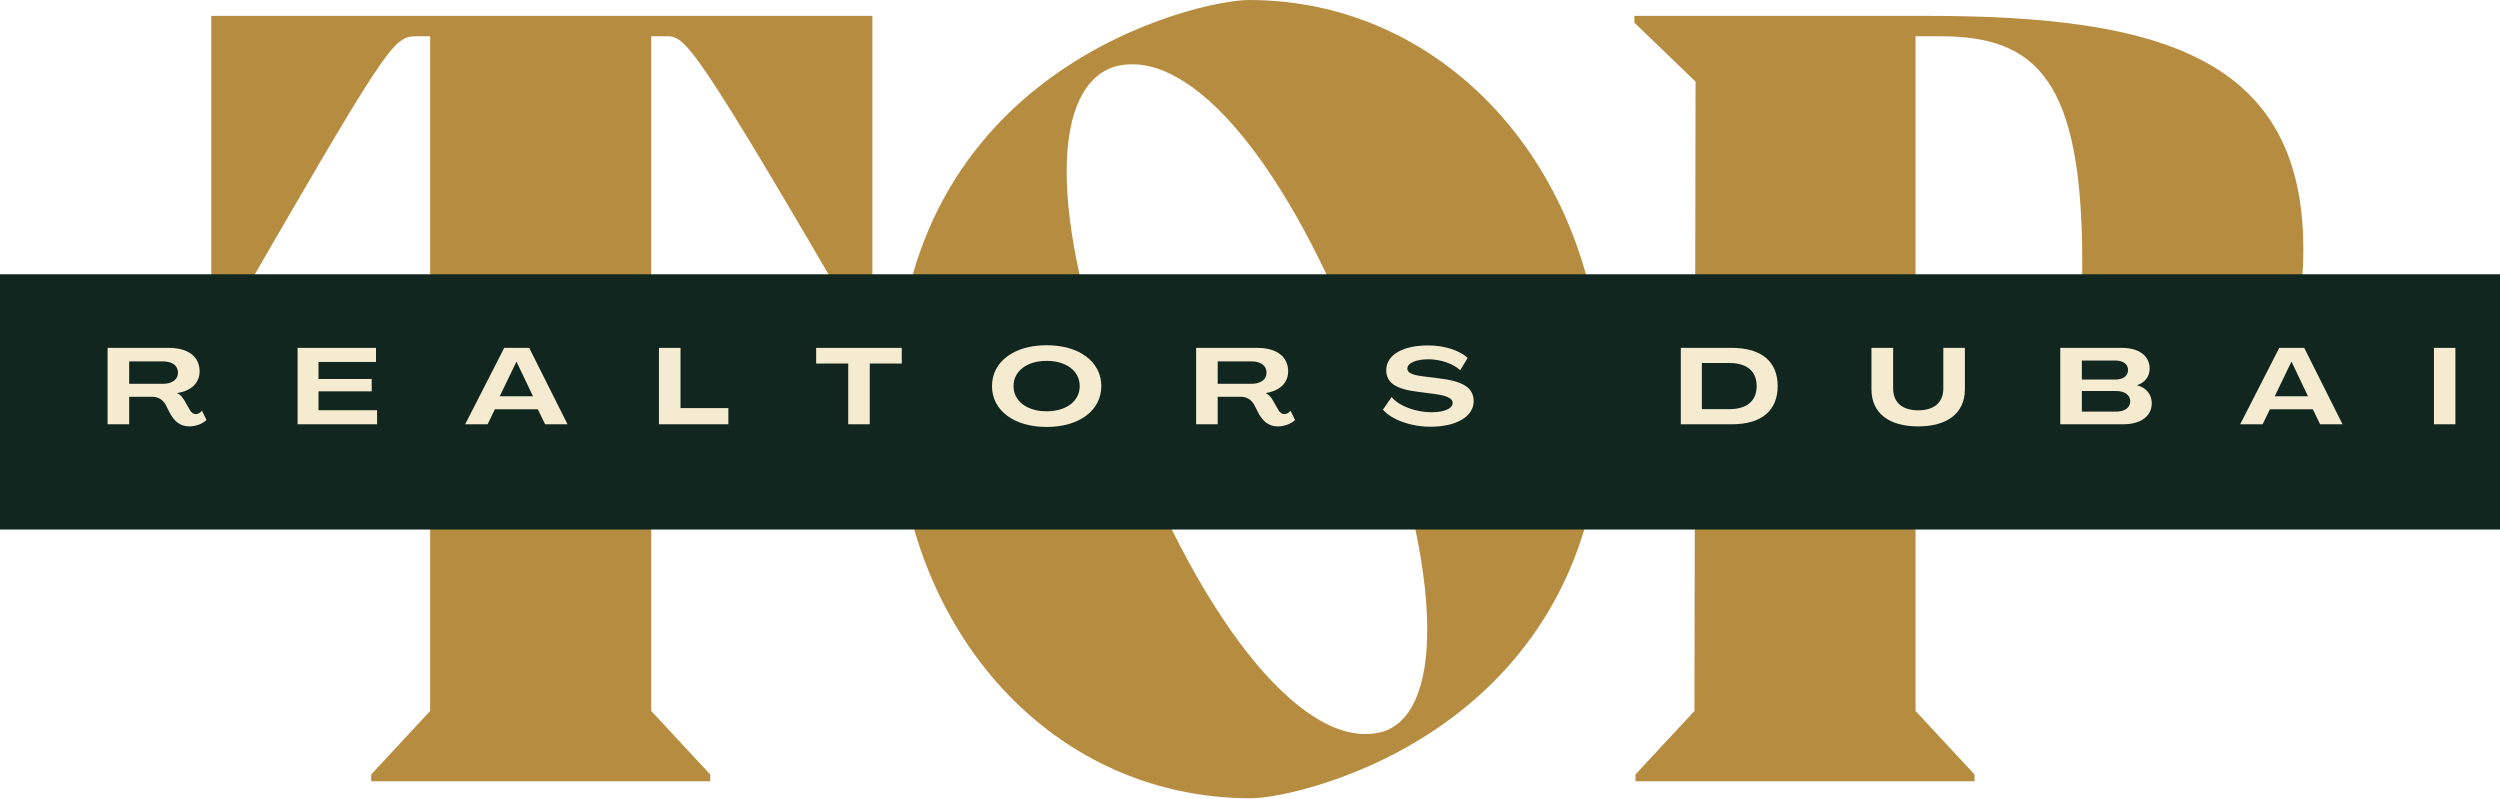
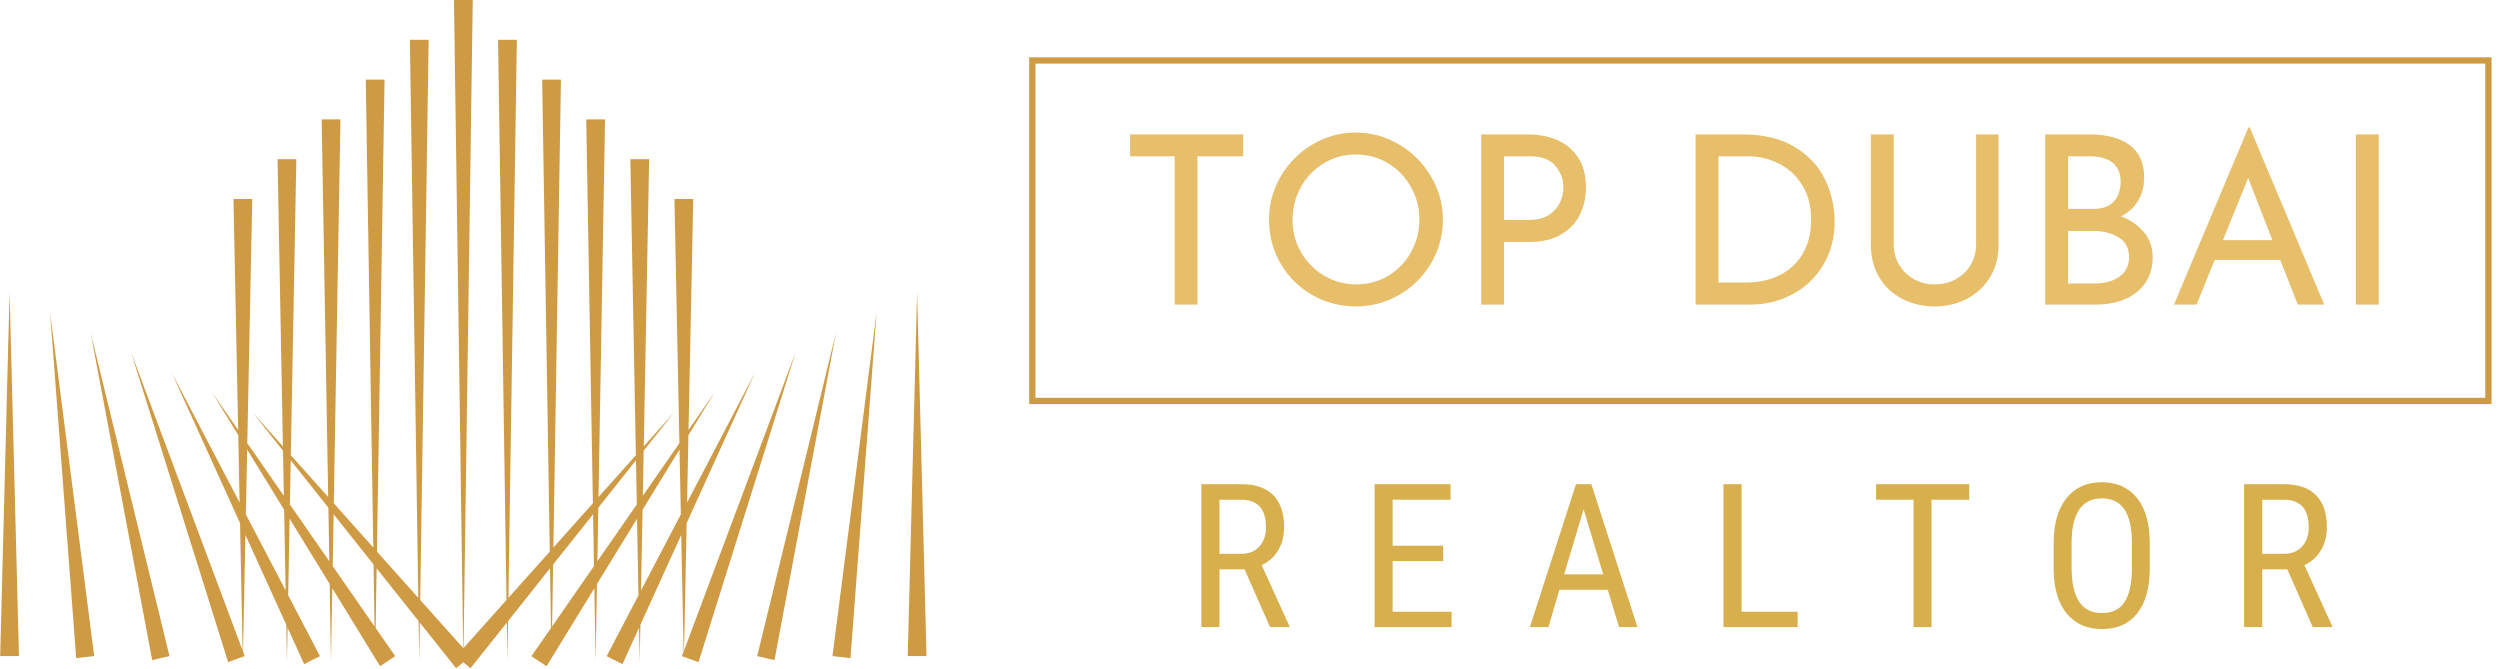
- <svg xmlns="http://www.w3.org/2000/svg" zoomAndPan="magnify" preserveAspectRatio="xMidYMid meet" version="1.0" viewBox="40.85 140.35 293.3 93.66">
+ <svg xmlns="http://www.w3.org/2000/svg" zoomAndPan="magnify" preserveAspectRatio="xMidYMid meet" version="1.0" viewBox="44.17 138.81 297.43 79.5">
  <defs>
    <g />
-     <clipPath id="ec630f4db0">
-       <path d="M 40.848 172.523 L 334.152 172.523 L 334.152 202.477 L 40.848 202.477 Z M 40.848 172.523 " clip-rule="nonzero" />
+     <clipPath id="ec459208be">
+       <path d="M 166.613 145.629 L 340.598 145.629 L 340.598 186.879 L 166.613 186.879 Z M 166.613 145.629 " clip-rule="nonzero" />
+     </clipPath>
+     <clipPath id="d161e3828f">
+       <path d="M 44.172 173 L 47 173 L 47 217 L 44.172 217 Z M 44.172 173 " clip-rule="nonzero" />
+     </clipPath>
+     <clipPath id="fdd0924616">
+       <path d="M 152 173 L 154.422 173 L 154.422 217 L 152 217 Z M 152 173 " clip-rule="nonzero" />
+     </clipPath>
+     <clipPath id="d44ed9e4ae">
+       <path d="M 59 138.816 L 139 138.816 L 139 218.316 L 59 218.316 Z M 59 138.816 " clip-rule="nonzero" />
    </clipPath>
  </defs>
-   <g fill="#b68d40" fill-opacity="1">
-     <g transform="translate(61.64585, 232.0089)">
+   <g clip-path="url(#ec459208be)">
+     <path stroke-linecap="butt" transform="matrix(0.749647, 0, 0, 0.744501, 166.6128, 145.6278)" fill="none" stroke-linejoin="miter" d="M 0.001 0.001 L 232.089 0.001 L 232.089 55.408 L 0.001 55.408 Z M 0.001 0.001 " stroke="#cf9a44" stroke-width="2" stroke-opacity="1" stroke-miterlimit="4" />
+   </g>
+   <g fill="#e7bf6b" fill-opacity="1">
+     <g transform="translate(177.1981, 175.048)">
      <g>
-         <path d="M 81.551 -89.797 L 3.992 -89.797 L 3.992 -52.016 L 4.789 -52.016 C 25.145 -87.27 25.277 -87.402 28.203 -87.402 L 29.668 -87.402 L 29.668 -8.25 L 22.75 -0.797 L 22.75 0 L 62.527 0 L 62.527 -0.797 L 55.609 -8.25 L 55.609 -87.402 L 57.34 -87.402 C 59.602 -87.402 60.266 -87.27 80.754 -52.016 L 81.551 -52.016 Z M 81.551 -89.797 " />
+         <path d="M 14.875 -20.25 L 14.875 -17.641 L 9.438 -17.641 L 9.438 0 L 6.719 0 L 6.719 -17.641 L 1.422 -17.641 L 1.422 -20.25 Z M 14.875 -20.25 " />
      </g>
    </g>
  </g>
-   <g fill="#b68d40" fill-opacity="1">
-     <g transform="translate(142.5288, 232.0089)">
+   <g fill="#e7bf6b" fill-opacity="1">
+     <g transform="translate(193.4919, 175.048)">
      <g>
-         <path d="M 45.098 1.996 C 50.82 1.996 86.34 -5.988 86.34 -44.965 C 86.34 -70.906 68.512 -91.66 44.832 -91.66 C 38.98 -91.66 3.457 -83.68 3.457 -44.699 C 3.457 -18.758 21.02 1.996 45.098 1.996 Z M 60.664 -5.855 C 51.883 -3.191 39.645 -17.562 30.199 -42.438 C 20.754 -67.316 22.082 -81.551 29 -83.812 C 37.25 -86.207 48.293 -74.367 57.605 -51.086 C 67.98 -25.277 67.848 -8.25 60.664 -5.855 Z M 60.664 -5.855 " />
+         <path d="M 1.656 -10.109 C 1.656 -11.953 2.117 -13.664 3.047 -15.25 C 3.984 -16.844 5.238 -18.109 6.812 -19.047 C 8.395 -19.992 10.117 -20.469 11.984 -20.469 C 13.828 -20.469 15.539 -19.992 17.125 -19.047 C 18.719 -18.109 19.984 -16.844 20.922 -15.25 C 21.867 -13.664 22.344 -11.953 22.344 -10.109 C 22.344 -8.242 21.875 -6.516 20.938 -4.922 C 20.008 -3.336 18.742 -2.082 17.141 -1.156 C 15.547 -0.238 13.828 0.219 11.984 0.219 C 10.117 0.219 8.391 -0.234 6.797 -1.141 C 5.211 -2.055 3.957 -3.301 3.031 -4.875 C 2.113 -6.457 1.656 -8.203 1.656 -10.109 Z M 4.453 -10.078 C 4.453 -8.703 4.785 -7.426 5.453 -6.25 C 6.129 -5.07 7.051 -4.133 8.219 -3.438 C 9.383 -2.75 10.66 -2.406 12.047 -2.406 C 13.422 -2.406 14.68 -2.742 15.828 -3.422 C 16.984 -4.109 17.891 -5.047 18.547 -6.234 C 19.211 -7.422 19.547 -8.711 19.547 -10.109 C 19.547 -11.504 19.207 -12.801 18.531 -14 C 17.863 -15.195 16.953 -16.141 15.797 -16.828 C 14.641 -17.516 13.367 -17.859 11.984 -17.859 C 10.598 -17.859 9.328 -17.508 8.172 -16.812 C 7.016 -16.113 6.102 -15.164 5.438 -13.969 C 4.781 -12.781 4.453 -11.484 4.453 -10.078 Z M 4.453 -10.078 " />
      </g>
    </g>
  </g>
-   <g fill="#b68d40" fill-opacity="1">
-     <g transform="translate(228.2008, 232.0089)">
+   <g fill="#e7bf6b" fill-opacity="1">
+     <g transform="translate(217.4846, 175.048)">
      <g>
-         <path d="M 42.703 -30.996 C 68.379 -30.996 82.879 -42.969 82.879 -62.395 C 82.879 -84.742 66.383 -89.797 38.848 -89.797 L 4.391 -89.797 L 4.391 -89 L 11.574 -82.082 L 11.441 -8.25 L 4.523 -0.797 L 4.523 0 L 44.301 0 L 44.301 -0.797 L 37.383 -8.25 L 37.383 -30.996 Z M 40.309 -87.402 C 51.617 -87.402 56.938 -82.215 56.938 -60.93 C 56.938 -37.914 51.219 -33.391 40.977 -33.391 L 37.383 -33.391 L 37.383 -87.402 Z M 40.309 -87.402 " />
+         <path d="M 8.344 -20.25 C 10.539 -20.25 12.258 -19.695 13.5 -18.594 C 14.75 -17.488 15.375 -15.945 15.375 -13.969 C 15.375 -12.832 15.145 -11.77 14.688 -10.781 C 14.227 -9.789 13.488 -8.988 12.469 -8.375 C 11.457 -7.758 10.176 -7.453 8.625 -7.453 L 5.625 -7.453 L 5.625 0 L 2.906 0 L 2.906 -20.25 Z M 8.625 -10.078 C 9.594 -10.078 10.379 -10.281 10.984 -10.688 C 11.598 -11.102 12.035 -11.602 12.297 -12.188 C 12.555 -12.781 12.688 -13.359 12.688 -13.922 C 12.688 -14.891 12.367 -15.75 11.734 -16.5 C 11.098 -17.258 10.109 -17.641 8.766 -17.641 L 5.625 -17.641 L 5.625 -10.078 Z M 8.625 -10.078 " />
      </g>
    </g>
  </g>
-   <g clip-path="url(#ec630f4db0)">
-     <path fill="#122620" d="M 40.848 172.523 L 334.152 172.523 L 334.152 202.477 L 40.848 202.477 Z M 40.848 172.523 " fill-opacity="1" fill-rule="nonzero" />
+   <g fill="#e7bf6b" fill-opacity="1">
+     <g transform="translate(234.1423, 175.048)">
+       <g />
+     </g>
  </g>
-   <g fill="#f4ebd0" fill-opacity="1">
-     <g transform="translate(52.84376, 190.125)">
+   <g fill="#e7bf6b" fill-opacity="1">
+     <g transform="translate(242.9891, 175.048)">
      <g>
-         <path d="M 10.219 0.25 C 10.973 0.25 11.793 -0.062 12.234 -0.504 L 11.703 -1.586 C 11.527 -1.348 11.238 -1.195 11 -1.195 C 10.648 -1.195 10.445 -1.398 10.281 -1.672 L 9.652 -2.77 C 9.438 -3.172 9.16 -3.484 8.797 -3.648 L 8.797 -3.664 C 10.434 -3.914 11.426 -4.859 11.426 -6.203 C 11.426 -7.93 10.082 -8.961 7.828 -8.961 L 0.629 -8.961 L 0.629 0 L 3.16 0 L 3.16 -3.223 L 5.914 -3.223 C 6.543 -3.223 7.086 -2.895 7.426 -2.316 L 8.027 -1.145 C 8.457 -0.441 9.062 0.25 10.219 0.25 Z M 3.16 -4.746 L 3.16 -7.375 L 7.137 -7.375 C 8.219 -7.375 8.887 -6.871 8.887 -6.055 C 8.887 -5.262 8.219 -4.746 7.137 -4.746 Z M 3.16 -4.746 " />
+         <path d="M 2.906 -20.25 L 8.453 -20.25 C 10.973 -20.25 13.055 -19.75 14.703 -18.75 C 16.359 -17.75 17.562 -16.457 18.312 -14.875 C 19.07 -13.301 19.453 -11.641 19.453 -9.891 C 19.453 -7.922 18.992 -6.188 18.078 -4.688 C 17.172 -3.188 15.953 -2.031 14.422 -1.219 C 12.891 -0.406 11.227 0 9.438 0 L 2.906 0 Z M 8.906 -2.625 C 10.395 -2.625 11.727 -2.914 12.906 -3.5 C 14.082 -4.094 15 -4.945 15.656 -6.062 C 16.32 -7.188 16.656 -8.523 16.656 -10.078 C 16.656 -11.66 16.312 -13.02 15.625 -14.156 C 14.938 -15.301 14.016 -16.164 12.859 -16.75 C 11.711 -17.344 10.477 -17.641 9.156 -17.641 L 5.625 -17.641 L 5.625 -2.625 Z M 8.906 -2.625 " />
      </g>
    </g>
  </g>
-   <g fill="#f4ebd0" fill-opacity="1">
-     <g transform="translate(75.1343, 190.125)">
+   <g fill="#e7bf6b" fill-opacity="1">
+     <g transform="translate(264.0982, 175.048)">
      <g>
-         <path d="M 0.629 0 L 9.953 0 L 9.953 -1.648 L 3.082 -1.648 L 3.082 -3.863 L 9.324 -3.863 L 9.324 -5.312 L 3.082 -5.312 L 3.082 -7.312 L 9.828 -7.312 L 9.828 -8.961 L 0.629 -8.961 Z M 0.629 0 " />
+         <path d="M 5.375 -7.172 C 5.375 -6.273 5.586 -5.469 6.016 -4.75 C 6.441 -4.031 7.023 -3.457 7.766 -3.031 C 8.504 -2.613 9.32 -2.406 10.219 -2.406 C 11.156 -2.406 12 -2.609 12.75 -3.016 C 13.508 -3.43 14.102 -4.004 14.531 -4.734 C 14.957 -5.461 15.172 -6.273 15.172 -7.172 L 15.172 -20.25 L 17.844 -20.25 L 17.844 -7.078 C 17.844 -5.641 17.504 -4.363 16.828 -3.25 C 16.148 -2.145 15.234 -1.289 14.078 -0.688 C 12.922 -0.082 11.633 0.219 10.219 0.219 C 8.82 0.219 7.539 -0.082 6.375 -0.688 C 5.219 -1.289 4.305 -2.145 3.641 -3.25 C 2.984 -4.363 2.656 -5.641 2.656 -7.078 L 2.656 -20.25 L 5.375 -20.25 Z M 5.375 -7.172 " />
      </g>
    </g>
  </g>
-   <g fill="#f4ebd0" fill-opacity="1">
-     <g transform="translate(95.40038, 190.125)">
+   <g fill="#e7bf6b" fill-opacity="1">
+     <g transform="translate(284.5914, 175.048)">
      <g>
-         <path d="M 0.023 0 L 2.656 0 L 3.512 -1.762 L 8.547 -1.762 L 9.402 0 L 12.031 0 L 7.539 -8.961 L 4.605 -8.961 Z M 4.078 -3.285 L 6.027 -7.324 L 6.055 -7.324 L 7.98 -3.285 Z M 4.078 -3.285 " />
+         <path d="M 11.922 -10.5 C 13.078 -10.051 13.992 -9.41 14.672 -8.578 C 15.348 -7.754 15.688 -6.789 15.688 -5.688 C 15.688 -4.395 15.367 -3.32 14.734 -2.469 C 14.109 -1.625 13.285 -1 12.266 -0.594 C 11.254 -0.195 10.145 0 8.938 0 L 2.906 0 L 2.906 -20.25 L 8.141 -20.25 C 10.211 -20.25 11.816 -19.82 12.953 -18.969 C 14.098 -18.125 14.672 -16.848 14.672 -15.141 C 14.672 -14.078 14.43 -13.148 13.953 -12.359 C 13.484 -11.566 12.805 -10.945 11.922 -10.5 Z M 5.625 -11.391 L 8.703 -11.391 C 9.754 -11.391 10.547 -11.688 11.078 -12.281 C 11.609 -12.883 11.875 -13.656 11.875 -14.594 C 11.875 -15.613 11.555 -16.375 10.922 -16.875 C 10.285 -17.383 9.398 -17.641 8.266 -17.641 L 5.625 -17.641 Z M 8.812 -2.516 C 9.988 -2.516 10.957 -2.781 11.719 -3.312 C 12.488 -3.844 12.875 -4.625 12.875 -5.656 C 12.875 -6.719 12.457 -7.5 11.625 -8 C 10.801 -8.508 9.801 -8.766 8.625 -8.766 L 5.625 -8.766 L 5.625 -2.516 Z M 8.812 -2.516 " />
      </g>
    </g>
  </g>
-   <g fill="#f4ebd0" fill-opacity="1">
-     <g transform="translate(117.5275, 190.125)">
+   <g fill="#e7bf6b" fill-opacity="1">
+     <g transform="translate(301.9211, 175.048)">
      <g>
-         <path d="M 0.629 0 L 8.773 0 L 8.773 -1.898 L 3.16 -1.898 L 3.16 -8.961 L 0.629 -8.961 Z M 0.629 0 " />
+         <path d="M 13.531 -5.312 L 5.734 -5.312 L 3.578 0 L 0.891 0 L 9.75 -21.078 L 9.906 -21.078 L 18.766 0 L 15.625 0 Z M 12.594 -7.672 L 9.719 -15.062 L 6.719 -7.672 Z M 12.594 -7.672 " />
      </g>
    </g>
  </g>
-   <g fill="#f4ebd0" fill-opacity="1">
-     <g transform="translate(136.511, 190.125)">
+   <g fill="#e7bf6b" fill-opacity="1">
+     <g transform="translate(321.5464, 175.048)">
      <g>
-         <path d="M 3.852 0 L 6.379 0 L 6.379 -7.125 L 10.133 -7.125 L 10.133 -8.961 L 0.09 -8.961 L 0.09 -7.125 L 3.852 -7.125 Z M 3.852 0 " />
+         <path d="M 5.625 -20.25 L 5.625 0 L 2.906 0 L 2.906 -20.25 Z M 5.625 -20.25 " />
      </g>
    </g>
  </g>
-   <g fill="#f4ebd0" fill-opacity="1">
-     <g transform="translate(156.7896, 190.125)">
+   <g fill="#d7af4d" fill-opacity="1">
+     <g transform="translate(185.2697, 213.4167)">
      <g>
-         <path d="M 6.848 0.316 C 10.684 0.316 13.266 -1.625 13.266 -4.48 C 13.266 -7.336 10.684 -9.273 6.848 -9.273 C 3.02 -9.273 0.441 -7.336 0.441 -4.48 C 0.441 -1.625 3.02 0.316 6.848 0.316 Z M 6.848 -1.523 C 4.543 -1.523 2.969 -2.719 2.969 -4.48 C 2.969 -6.242 4.543 -7.438 6.848 -7.438 C 9.16 -7.438 10.734 -6.242 10.734 -4.48 C 10.734 -2.719 9.16 -1.523 6.848 -1.523 Z M 6.848 -1.523 " />
+         <path d="M 6.969 -6.875 L 3.984 -6.875 L 3.984 0 L 1.828 0 L 1.828 -17 L 6.594 -17 C 8.258 -17 9.52 -16.566 10.375 -15.703 C 11.238 -14.836 11.672 -13.566 11.672 -11.891 C 11.672 -10.836 11.438 -9.922 10.969 -9.141 C 10.508 -8.359 9.852 -7.77 9 -7.375 L 12.297 -0.141 L 12.297 0 L 10 0 Z M 3.984 -8.719 L 6.578 -8.719 C 7.473 -8.719 8.188 -9.004 8.719 -9.578 C 9.25 -10.148 9.516 -10.922 9.516 -11.891 C 9.516 -14.066 8.523 -15.156 6.547 -15.156 L 3.984 -15.156 Z M 3.984 -8.719 " />
      </g>
    </g>
  </g>
-   <g fill="#f4ebd0" fill-opacity="1">
-     <g transform="translate(180.5514, 190.125)">
+   <g fill="#d7af4d" fill-opacity="1">
+     <g transform="translate(205.8855, 213.4167)">
      <g>
-         <path d="M 10.219 0.25 C 10.973 0.25 11.793 -0.062 12.234 -0.504 L 11.703 -1.586 C 11.527 -1.348 11.238 -1.195 11 -1.195 C 10.648 -1.195 10.445 -1.398 10.281 -1.672 L 9.652 -2.77 C 9.438 -3.172 9.16 -3.484 8.797 -3.648 L 8.797 -3.664 C 10.434 -3.914 11.426 -4.859 11.426 -6.203 C 11.426 -7.93 10.082 -8.961 7.828 -8.961 L 0.629 -8.961 L 0.629 0 L 3.16 0 L 3.16 -3.223 L 5.914 -3.223 C 6.543 -3.223 7.086 -2.895 7.426 -2.316 L 8.027 -1.145 C 8.457 -0.441 9.062 0.25 10.219 0.25 Z M 3.16 -4.746 L 3.16 -7.375 L 7.137 -7.375 C 8.219 -7.375 8.887 -6.871 8.887 -6.055 C 8.887 -5.262 8.219 -4.746 7.137 -4.746 Z M 3.16 -4.746 " />
+         <path d="M 9.984 -7.859 L 3.969 -7.859 L 3.969 -1.828 L 10.984 -1.828 L 10.984 0 L 1.828 0 L 1.828 -17 L 10.859 -17 L 10.859 -15.156 L 3.969 -15.156 L 3.969 -9.688 L 9.984 -9.688 Z M 9.984 -7.859 " />
      </g>
    </g>
  </g>
-   <g fill="#f4ebd0" fill-opacity="1">
-     <g transform="translate(202.8419, 190.125)">
+   <g fill="#d7af4d" fill-opacity="1">
+     <g transform="translate(225.6838, 213.4167)">
      <g>
-         <path d="M 5.84 0.289 C 8.898 0.289 10.91 -0.93 10.898 -2.719 C 10.898 -4.254 9.68 -5.059 6.82 -5.387 L 4.945 -5.625 C 3.664 -5.777 3.109 -6.055 3.121 -6.531 C 3.121 -7.188 4.141 -7.613 5.562 -7.625 C 7.035 -7.625 8.48 -7.109 9.324 -6.344 L 10.195 -7.789 C 9.227 -8.672 7.477 -9.25 5.551 -9.25 C 2.645 -9.25 0.656 -8.18 0.641 -6.355 C 0.641 -4.871 1.762 -4.117 4.355 -3.812 L 6.242 -3.562 C 7.777 -3.371 8.434 -3.031 8.434 -2.504 C 8.434 -1.852 7.465 -1.41 5.965 -1.41 C 4.066 -1.41 2.125 -2.152 1.27 -3.195 L 0.25 -1.711 C 1.27 -0.543 3.523 0.289 5.84 0.289 Z M 5.84 0.289 " />
+         <path d="M 9.766 -4.438 L 4.016 -4.438 L 2.703 0 L 0.5 0 L 5.984 -17 L 7.812 -17 L 13.297 0 L 11.109 0 Z M 4.578 -6.281 L 9.219 -6.281 L 6.891 -14.016 Z M 4.578 -6.281 " />
      </g>
    </g>
  </g>
-   <g fill="#f4ebd0" fill-opacity="1">
-     <g transform="translate(224.0511, 190.125)">
-       <g />
-     </g>
-   </g>
-   <g fill="#f4ebd0" fill-opacity="1">
-     <g transform="translate(237.4139, 190.125)">
+   <g fill="#d7af4d" fill-opacity="1">
+     <g transform="translate(247.3858, 213.4167)">
      <g>
-         <path d="M 0.629 0 L 6.633 0 C 10.082 0 11.992 -1.598 11.992 -4.48 C 11.992 -7.363 10.082 -8.961 6.633 -8.961 L 0.629 -8.961 Z M 3.098 -1.773 L 3.098 -7.188 L 6.316 -7.188 C 8.383 -7.188 9.527 -6.219 9.527 -4.48 C 9.527 -2.742 8.383 -1.773 6.316 -1.773 Z M 3.098 -1.773 " />
+         <path d="M 3.984 -1.828 L 10.656 -1.828 L 10.656 0 L 1.828 0 L 1.828 -17 L 3.984 -17 Z M 3.984 -1.828 " />
      </g>
    </g>
  </g>
-   <g fill="#f4ebd0" fill-opacity="1">
-     <g transform="translate(259.9057, 190.125)">
+   <g fill="#d7af4d" fill-opacity="1">
+     <g transform="translate(266.6702, 213.4167)">
      <g>
-         <path d="M 5.977 0.25 C 9.387 0.25 11.465 -1.297 11.465 -4.09 L 11.465 -8.961 L 8.934 -8.961 L 8.934 -4.215 C 8.934 -2.492 7.789 -1.637 5.992 -1.637 C 4.191 -1.637 3.047 -2.492 3.047 -4.215 L 3.047 -8.961 L 0.504 -8.961 L 0.504 -4.09 C 0.504 -1.297 2.578 0.25 5.977 0.25 Z M 5.977 0.25 " />
+         <path d="M 11.781 -15.156 L 7.297 -15.156 L 7.297 0 L 5.156 0 L 5.156 -15.156 L 0.703 -15.156 L 0.703 -17 L 11.781 -17 Z M 11.781 -15.156 " />
      </g>
    </g>
  </g>
-   <g fill="#f4ebd0" fill-opacity="1">
-     <g transform="translate(281.9321, 190.125)">
+   <g fill="#d7af4d" fill-opacity="1">
+     <g transform="translate(287.0407, 213.4167)">
      <g>
-         <path d="M 0.629 0 L 8.004 0 C 10.094 0 11.363 -0.957 11.363 -2.48 C 11.363 -3.5 10.711 -4.305 9.652 -4.566 L 9.652 -4.594 C 10.559 -4.883 11.113 -5.613 11.113 -6.52 C 11.113 -8.027 9.879 -8.961 7.852 -8.961 L 0.629 -8.961 Z M 3.16 -5.246 L 3.16 -7.477 L 7.086 -7.477 C 8.004 -7.477 8.582 -7.059 8.582 -6.367 C 8.582 -5.676 8.004 -5.246 7.086 -5.246 Z M 3.16 -1.484 L 3.16 -3.902 L 7.188 -3.902 C 8.191 -3.902 8.836 -3.438 8.836 -2.691 C 8.836 -1.949 8.191 -1.484 7.188 -1.484 Z M 3.16 -1.484 " />
+         <path d="M 12.891 -7.016 C 12.891 -4.691 12.395 -2.898 11.406 -1.641 C 10.414 -0.391 9.008 0.234 7.188 0.234 C 5.438 0.234 4.051 -0.375 3.031 -1.594 C 2.02 -2.812 1.492 -4.535 1.453 -6.766 L 1.453 -9.969 C 1.453 -12.238 1.953 -14.016 2.953 -15.297 C 3.961 -16.586 5.367 -17.234 7.172 -17.234 C 8.961 -17.234 10.359 -16.613 11.359 -15.375 C 12.359 -14.145 12.867 -12.391 12.891 -10.109 Z M 10.766 -9.984 C 10.766 -11.785 10.469 -13.125 9.875 -14 C 9.289 -14.875 8.391 -15.312 7.172 -15.312 C 5.992 -15.312 5.102 -14.867 4.5 -13.984 C 3.895 -13.098 3.594 -11.789 3.594 -10.062 L 3.594 -7.016 C 3.594 -5.273 3.891 -3.945 4.484 -3.031 C 5.086 -2.125 5.988 -1.672 7.188 -1.672 C 8.395 -1.672 9.285 -2.086 9.859 -2.922 C 10.43 -3.766 10.734 -5.055 10.766 -6.797 Z M 10.766 -9.984 " />
      </g>
    </g>
  </g>
-   <g fill="#f4ebd0" fill-opacity="1">
-     <g transform="translate(303.6443, 190.125)">
+   <g fill="#d7af4d" fill-opacity="1">
+     <g transform="translate(309.3266, 213.4167)">
      <g>
-         <path d="M 0.023 0 L 2.656 0 L 3.512 -1.762 L 8.547 -1.762 L 9.402 0 L 12.031 0 L 7.539 -8.961 L 4.605 -8.961 Z M 4.078 -3.285 L 6.027 -7.324 L 6.055 -7.324 L 7.98 -3.285 Z M 4.078 -3.285 " />
+         <path d="M 6.969 -6.875 L 3.984 -6.875 L 3.984 0 L 1.828 0 L 1.828 -17 L 6.594 -17 C 8.258 -17 9.52 -16.566 10.375 -15.703 C 11.238 -14.836 11.672 -13.566 11.672 -11.891 C 11.672 -10.836 11.438 -9.922 10.969 -9.141 C 10.508 -8.359 9.852 -7.77 9 -7.375 L 12.297 -0.141 L 12.297 0 L 10 0 Z M 3.984 -8.719 L 6.578 -8.719 C 7.473 -8.719 8.188 -9.004 8.719 -9.578 C 9.25 -10.148 9.516 -10.922 9.516 -11.891 C 9.516 -14.066 8.523 -15.156 6.547 -15.156 L 3.984 -15.156 Z M 3.984 -8.719 " />
      </g>
    </g>
  </g>
-   <g fill="#f4ebd0" fill-opacity="1">
-     <g transform="translate(325.7713, 190.125)">
-       <g>
-         <path d="M 0.629 0 L 3.145 0 L 3.145 -8.961 L 0.629 -8.961 Z M 0.629 0 " />
-       </g>
-     </g>
+   <g clip-path="url(#d161e3828f)">
+     <path fill="#cf9a44" d="M 45.309 173.562 L 44.75 195.211 L 44.191 216.863 L 46.426 216.863 L 45.867 195.211 Z M 45.309 173.562 " fill-opacity="1" fill-rule="nonzero" />
+   </g>
+   <path fill="#cf9a44" d="M 50.125 175.945 L 51.68 196.527 L 53.234 217.105 L 54.316 216.977 L 55.379 216.867 L 52.75 196.406 Z M 50.125 175.945 " fill-opacity="1" fill-rule="nonzero" />
+   <path fill="#cf9a44" d="M 54.941 178.328 L 58.609 197.836 L 62.277 217.348 L 63.324 217.09 L 64.336 216.871 L 59.637 197.598 Z M 54.941 178.328 " fill-opacity="1" fill-rule="nonzero" />
+   <g clip-path="url(#fdd0924616)">
+     <path fill="#cf9a44" d="M 153.84 195.211 L 153.281 173.562 L 152.723 195.211 L 152.164 216.863 L 154.398 216.863 Z M 153.84 195.211 " fill-opacity="1" fill-rule="nonzero" />
+   </g>
+   <path fill="#cf9a44" d="M 143.211 216.867 L 144.281 216.984 L 145.355 217.105 L 146.91 196.527 L 148.465 175.945 L 145.836 196.406 Z M 143.211 216.867 " fill-opacity="1" fill-rule="nonzero" />
+   <path fill="#cf9a44" d="M 138.953 197.598 L 134.254 216.871 L 135.285 217.109 L 136.312 217.348 L 139.98 197.836 L 143.648 178.328 Z M 138.953 197.598 " fill-opacity="1" fill-rule="nonzero" />
+   <g clip-path="url(#d44ed9e4ae)">
+     <path fill="#cf9a44" d="M 132.066 198.793 L 125.555 216.195 L 125.863 201.043 L 126.125 200.465 L 134.02 183.094 L 125.914 198.594 L 126.074 190.574 L 129.203 185.477 L 126.086 189.965 L 126.645 162.488 L 124.41 162.488 L 125 191.531 L 120.648 197.793 L 120.75 192.43 L 124.387 187.859 L 120.762 191.918 L 121.398 157.75 L 119.164 157.75 L 119.82 192.969 L 115.375 197.941 L 116.152 153.016 L 113.918 153.016 L 114.707 198.691 L 111.414 202.375 L 110.008 203.949 L 110.906 148.285 L 108.672 148.285 L 109.578 204.434 L 104.66 209.934 L 105.66 143.547 L 103.426 143.547 L 104.43 210.188 L 99.32 215.906 L 100.414 138.812 L 98.18 138.812 L 99.273 215.906 L 94.164 210.188 L 95.168 143.547 L 92.934 143.547 L 93.934 209.934 L 89.016 204.434 L 89.922 148.285 L 87.684 148.285 L 88.582 203.949 L 87.176 202.375 L 83.883 198.691 L 84.672 153.016 L 82.438 153.016 L 83.215 197.941 L 78.77 192.969 L 79.426 157.75 L 77.191 157.75 L 77.828 191.918 L 74.203 187.859 L 77.84 192.43 L 77.941 197.793 L 73.59 191.531 L 74.18 162.488 L 71.945 162.488 L 72.504 189.965 L 69.387 185.477 L 72.516 190.574 L 72.676 198.594 L 64.57 183.094 L 72.465 200.465 L 72.727 201.043 L 73.035 216.195 L 66.523 198.793 L 59.758 180.711 L 65.535 199.148 L 71.316 217.59 L 72.336 217.203 L 73.051 216.953 L 73.062 217.602 L 73.074 216.945 L 73.285 216.871 L 73.086 216.34 L 73.367 202.453 L 78.227 213.137 L 78.309 217.598 L 78.387 213.492 L 80.355 217.828 L 81.344 217.316 L 82.242 216.875 L 78.457 209.641 L 78.625 200.523 L 79.391 201.77 L 83.391 208.289 L 83.551 217.598 L 83.703 208.801 L 88.789 217.086 L 88.797 217.598 L 88.805 217.109 L 89.395 218.07 L 90.348 217.43 L 91.191 216.875 L 88.863 213.523 L 88.977 206.426 L 93.973 212.703 L 94.047 217.598 L 94.117 212.883 L 98.438 218.312 L 99.293 217.598 L 100.148 218.312 L 104.469 212.883 L 104.539 217.598 L 104.613 212.703 L 109.605 206.426 L 109.723 213.523 L 107.391 216.875 L 108.293 217.473 L 109.191 218.07 L 109.781 217.109 L 109.789 217.598 L 109.797 217.086 L 114.883 208.801 L 115.031 217.598 L 115.191 208.289 L 119.195 201.77 L 119.957 200.523 L 120.129 209.641 L 116.344 216.875 L 117.285 217.352 L 118.23 217.828 L 120.199 213.492 L 120.277 217.598 L 120.359 213.137 L 125.219 202.453 L 125.5 216.34 L 125.301 216.871 L 125.512 216.949 L 125.523 217.598 L 125.539 216.957 L 126.285 217.23 L 127.273 217.586 L 133.051 199.148 L 138.832 180.707 Z M 73.418 200.008 L 73.578 192.297 L 77.973 199.457 L 78.152 209.051 Z M 80.293 201.18 L 78.66 198.828 L 78.758 193.578 L 83.238 199.211 L 83.348 205.582 Z M 83.754 206.164 L 83.859 199.992 L 86.32 203.09 L 88.613 205.969 L 88.73 213.336 Z M 109.855 213.336 L 109.973 205.969 L 112.27 203.09 L 114.73 199.992 L 114.836 206.164 Z M 118.297 201.18 L 115.242 205.578 L 115.352 199.211 L 119.832 193.578 L 119.93 198.828 Z M 120.438 209.055 L 120.617 199.457 L 125.012 192.297 L 125.172 200.008 Z M 120.438 209.055 " fill-opacity="1" fill-rule="nonzero" />
  </g>
</svg>
